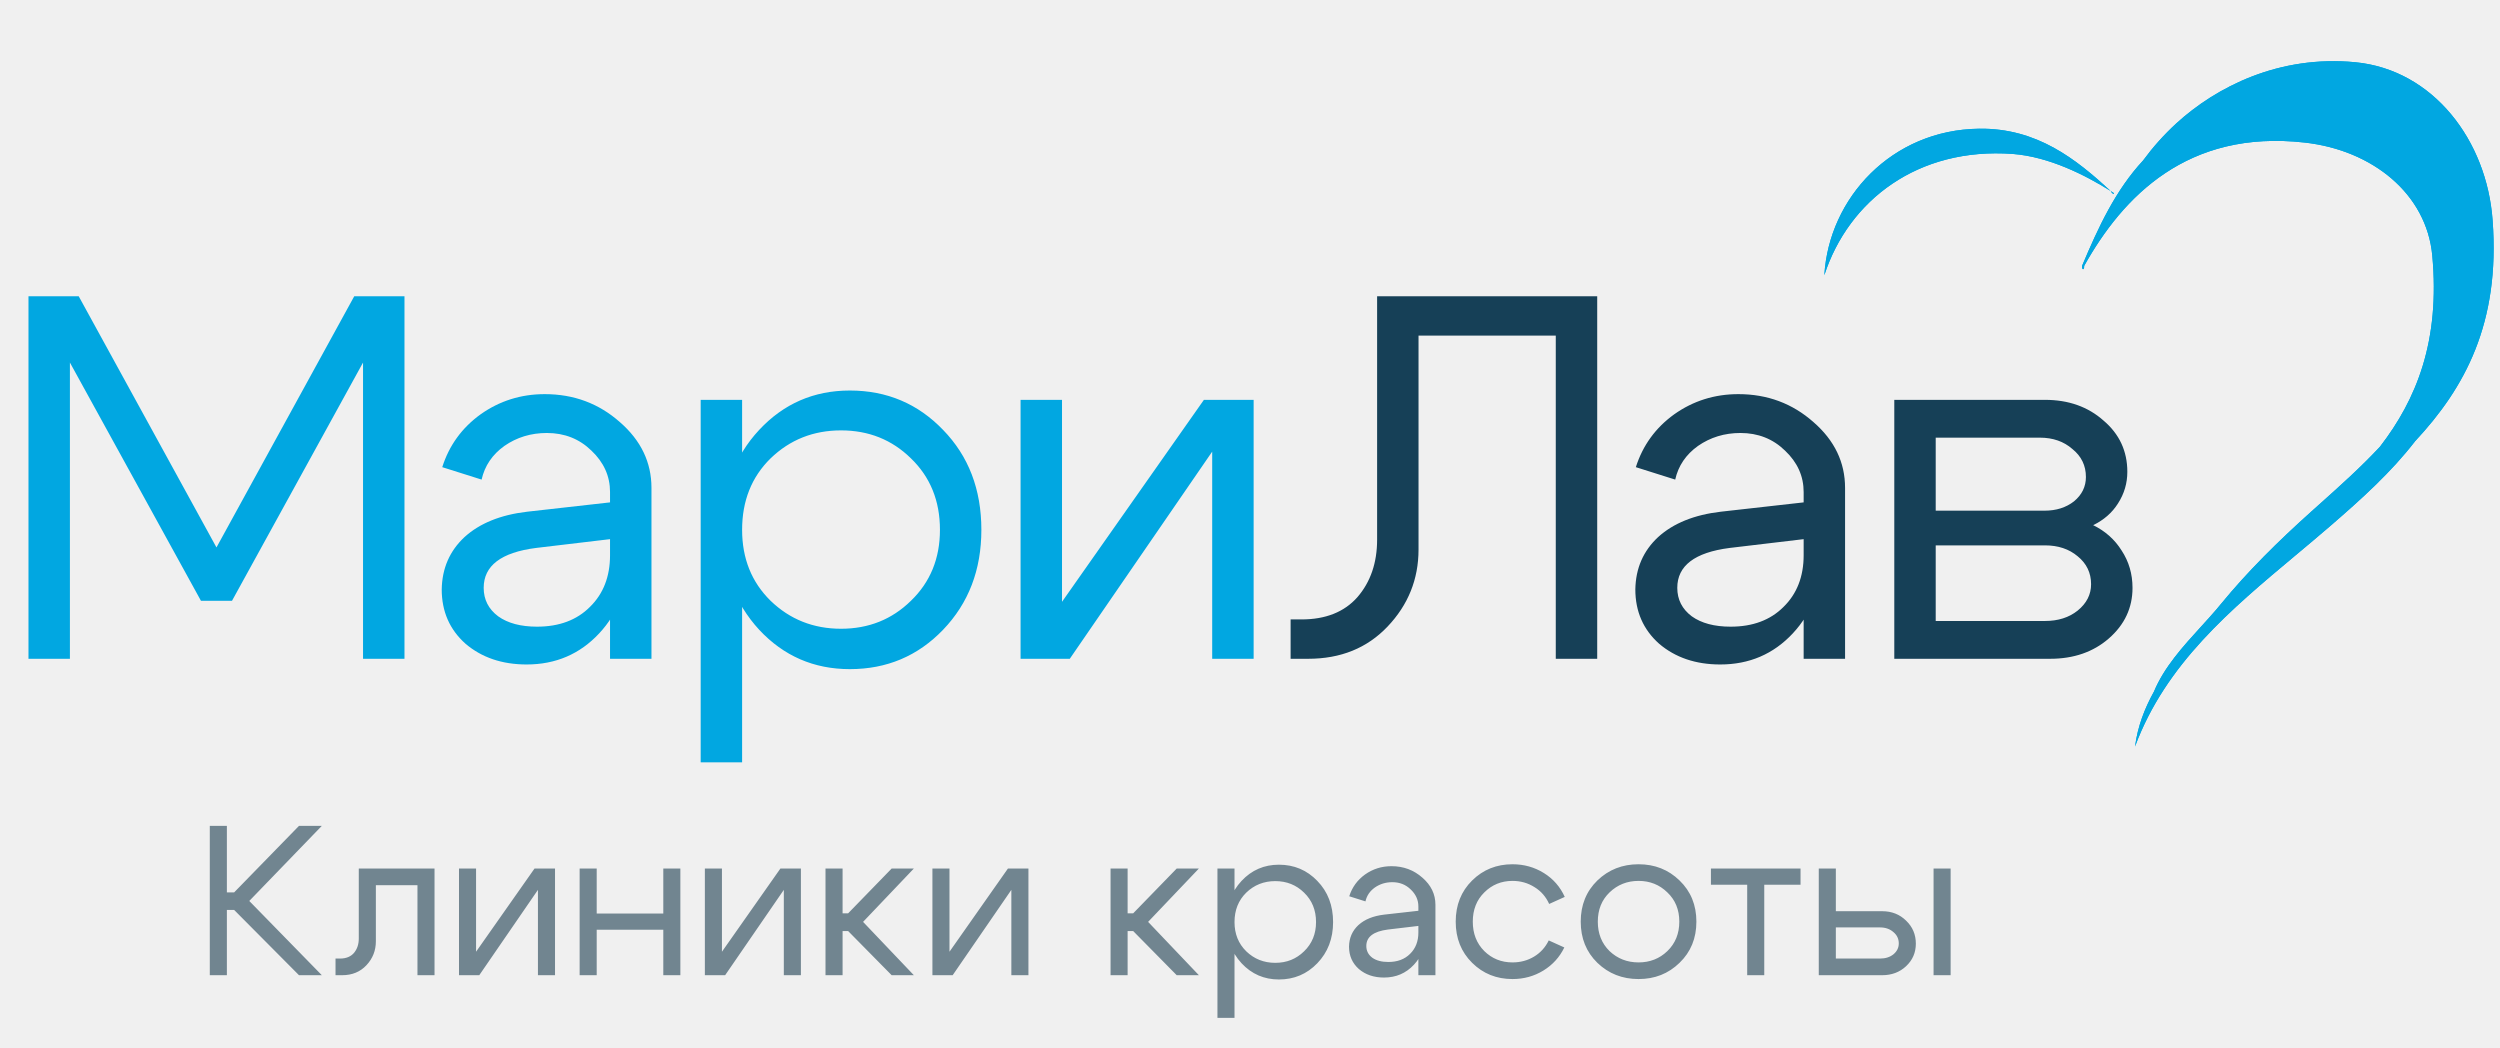
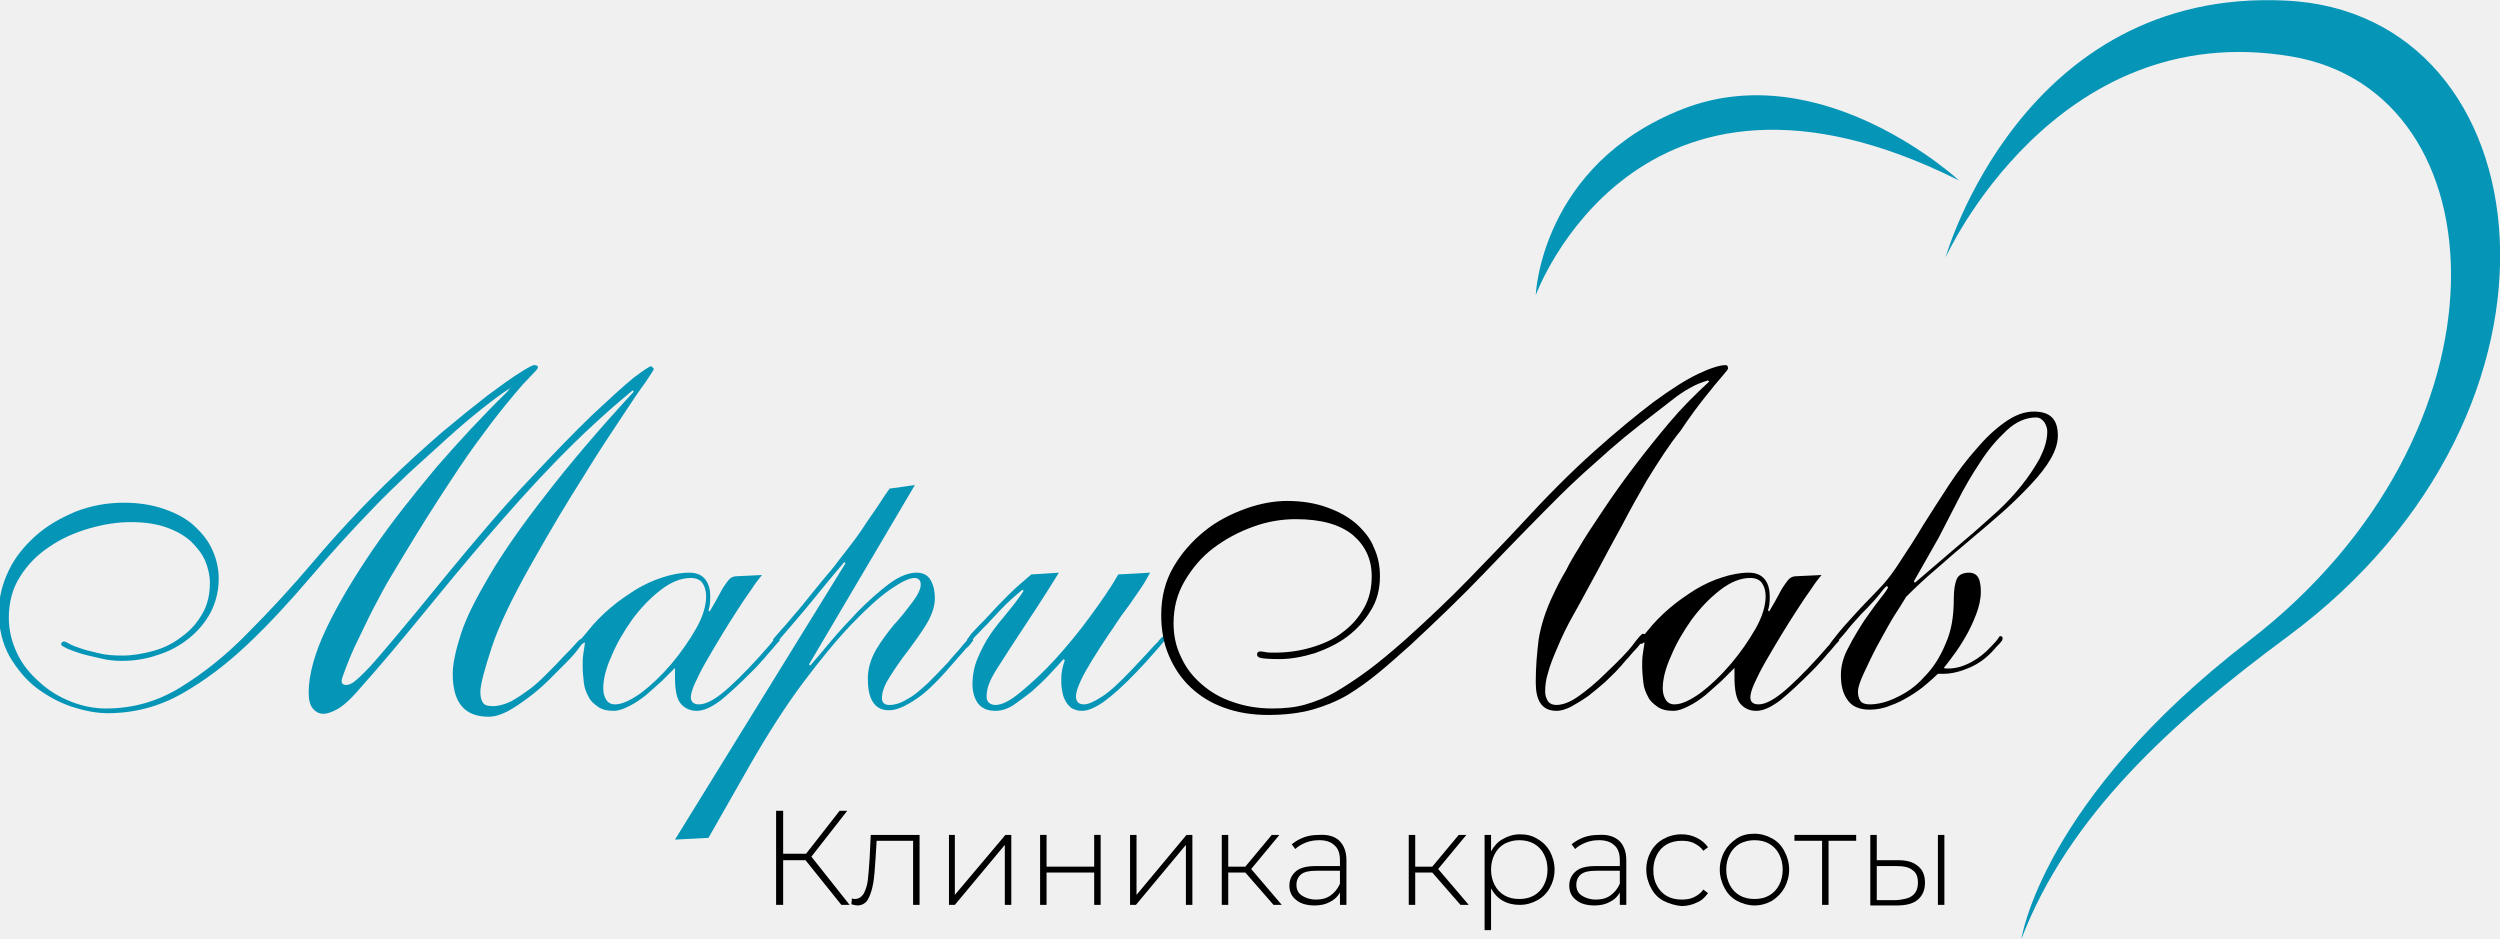
- <svg xmlns="http://www.w3.org/2000/svg" width="148" height="62" viewBox="0 0 148 62" fill="none">
-   <mask id="path-1-inside-1_217_516" fill="white">
-     <path fill-rule="evenodd" clip-rule="evenodd" d="M127.515 40.942C128.117 39.497 129.224 38.281 130.288 37.111L130.289 37.111C130.455 36.929 130.619 36.748 130.781 36.567C130.912 36.416 131.044 36.266 131.177 36.117C131.278 36 131.376 35.883 131.472 35.765C133.068 33.819 134.844 32.065 136.836 30.277C136.998 30.131 137.161 29.985 137.324 29.84C138.552 28.741 139.78 27.641 140.895 26.444C143.053 23.645 144.463 20.199 143.989 15.117C143.649 11.485 140.467 8.892 136.438 8.44C129.502 7.659 125.68 11.632 123.383 15.74C123.394 16.045 123.224 15.955 123.258 15.74C124.226 13.441 125.239 11.259 126.873 9.498C127.44 8.726 128.083 8 128.836 7.306C131.201 5.145 134.924 3.244 139.45 3.685C144.055 4.138 147.224 8.325 147.563 13.043C148.021 19.148 145.905 22.974 142.976 26.117C141.548 27.969 139.795 29.542 138.003 31.095C137.316 31.689 136.616 32.274 135.916 32.859C132.069 36.075 128.202 39.306 126.393 44.198C126.549 43.004 126.963 41.933 127.515 40.942ZM108 16.292C108.272 11.72 111.989 7.687 117.16 7.619C120.589 7.574 122.899 9.42 124.953 11.309C123.451 10.368 121.316 9.28 119.152 9.113C113.551 8.706 109.448 11.845 108 16.292ZM124.953 11.309L125.018 11.35C125.278 11.486 125.09 11.57 124.954 11.31L124.953 11.309Z" />
-   </mask>
-   <path fill-rule="evenodd" clip-rule="evenodd" d="M127.515 40.942C128.117 39.497 129.224 38.281 130.288 37.111L130.289 37.111C130.455 36.929 130.619 36.748 130.781 36.567C130.912 36.416 131.044 36.266 131.177 36.117C131.278 36 131.376 35.883 131.472 35.765C133.068 33.819 134.844 32.065 136.836 30.277C136.998 30.131 137.161 29.985 137.324 29.84C138.552 28.741 139.78 27.641 140.895 26.444C143.053 23.645 144.463 20.199 143.989 15.117C143.649 11.485 140.467 8.892 136.438 8.44C129.502 7.659 125.68 11.632 123.383 15.74C123.394 16.045 123.224 15.955 123.258 15.74C124.226 13.441 125.239 11.259 126.873 9.498C127.44 8.726 128.083 8 128.836 7.306C131.201 5.145 134.924 3.244 139.45 3.685C144.055 4.138 147.224 8.325 147.563 13.043C148.021 19.148 145.905 22.974 142.976 26.117C141.548 27.969 139.795 29.542 138.003 31.095C137.316 31.689 136.616 32.274 135.916 32.859C132.069 36.075 128.202 39.306 126.393 44.198C126.549 43.004 126.963 41.933 127.515 40.942ZM108 16.292C108.272 11.72 111.989 7.687 117.16 7.619C120.589 7.574 122.899 9.42 124.953 11.309C123.451 10.368 121.316 9.28 119.152 9.113C113.551 8.706 109.448 11.845 108 16.292ZM124.953 11.309L125.018 11.35C125.278 11.486 125.09 11.57 124.954 11.31L124.953 11.309Z" fill="#01A7E1" />
-   <path d="M130.288 37.111L126.84 33.662L126.758 33.743L126.681 33.828L130.288 37.111ZM127.515 40.942L131.777 43.314L131.911 43.074L132.017 42.819L127.515 40.942ZM130.289 37.111L133.737 40.56L133.819 40.479L133.896 40.394L130.289 37.111ZM130.781 36.567L134.416 39.819L134.443 39.789L134.469 39.759L130.781 36.567ZM131.177 36.117L134.816 39.365L134.846 39.331L134.875 39.297L131.177 36.117ZM131.472 35.765L127.7 32.673L127.697 32.676L131.472 35.765ZM136.836 30.277L140.094 33.907L140.095 33.906L136.836 30.277ZM137.324 29.84L134.07 26.206L134.07 26.206L137.324 29.84ZM140.895 26.444L144.464 29.768L144.619 29.602L144.757 29.422L140.895 26.444ZM143.989 15.117L148.845 14.664L148.845 14.663L143.989 15.117ZM136.438 8.44L135.893 13.287L135.894 13.287L136.438 8.44ZM123.383 15.74L119.126 13.359L118.458 14.553L118.509 15.92L123.383 15.74ZM123.258 15.74L118.763 13.847L118.533 14.393L118.441 14.979L123.258 15.74ZM126.873 9.498L130.449 12.815L130.639 12.61L130.805 12.384L126.873 9.498ZM128.836 7.306L125.545 3.706L125.538 3.712L125.531 3.719L128.836 7.306ZM139.45 3.685L139.927 -1.169L139.923 -1.169L139.45 3.685ZM147.563 13.043L142.698 13.393L142.699 13.401L142.699 13.408L147.563 13.043ZM142.976 26.117L139.408 22.792L139.253 22.958L139.114 23.138L142.976 26.117ZM138.003 31.095L141.195 34.783L141.196 34.782L138.003 31.095ZM135.916 32.859L139.044 36.602L139.044 36.602L135.916 32.859ZM126.393 44.198L121.556 43.567L130.968 45.89L126.393 44.198ZM117.16 7.619L117.224 12.496L117.225 12.496L117.16 7.619ZM108 16.292L103.131 16.003L112.638 17.802L108 16.292ZM119.152 9.113L119.528 4.25L119.517 4.249L119.506 4.248L119.152 9.113ZM125.018 11.35L122.421 15.478L122.587 15.583L122.762 15.674L125.018 11.35ZM124.954 11.31L129.278 9.054L128.884 8.298L128.257 7.721L124.954 11.31ZM126.681 33.828C125.735 34.868 123.998 36.702 123.013 39.065L132.017 42.819C132.236 42.292 132.714 41.693 133.896 40.394L126.681 33.828ZM126.84 33.662L126.84 33.662L133.737 40.56L133.737 40.56L126.84 33.662ZM127.147 33.314C127.001 33.477 126.849 33.643 126.681 33.828L133.896 40.394C134.06 40.214 134.238 40.018 134.416 39.819L127.147 33.314ZM134.469 39.759C134.583 39.627 134.699 39.496 134.816 39.365L127.538 32.869C127.389 33.036 127.241 33.204 127.093 33.374L134.469 39.759ZM127.697 32.676C127.63 32.758 127.558 32.845 127.478 32.937L134.875 39.297C134.997 39.155 135.122 39.007 135.247 38.854L127.697 32.676ZM133.578 26.647C131.483 28.527 129.51 30.465 127.7 32.673L135.244 38.857C136.625 37.173 138.205 35.602 140.094 33.907L133.578 26.647ZM134.07 26.206C133.908 26.351 133.743 26.499 133.577 26.648L140.095 33.906C140.254 33.763 140.414 33.62 140.577 33.474L134.07 26.206ZM137.325 23.12C136.387 24.128 135.327 25.081 134.07 26.206L140.577 33.474C141.776 32.4 143.173 31.155 144.464 29.768L137.325 23.12ZM144.757 29.422C147.608 25.726 149.442 21.07 148.845 14.664L139.132 15.57C139.483 19.328 138.497 21.565 137.032 23.465L144.757 29.422ZM148.845 14.663C148.23 8.078 142.588 4.223 136.983 3.593L135.894 13.287C137.045 13.416 137.894 13.833 138.409 14.277C138.892 14.695 139.091 15.128 139.132 15.571L148.845 14.663ZM136.984 3.593C132.4 3.077 128.553 4.136 125.462 6.201C122.479 8.193 120.486 10.927 119.126 13.359L127.64 18.12C128.577 16.445 129.643 15.139 130.88 14.313C132.008 13.559 133.54 13.022 135.893 13.287L136.984 3.593ZM118.509 15.92C118.5 15.693 118.48 14.88 118.904 13.922C119.122 13.431 119.615 12.548 120.643 11.866C121.825 11.082 123.328 10.836 124.747 11.273C127.058 11.984 127.765 13.935 127.907 14.374C128.165 15.173 128.169 15.913 128.076 16.5L118.441 14.979C118.331 15.674 118.344 16.505 118.624 17.372C118.787 17.879 119.529 19.874 121.878 20.597C123.315 21.039 124.836 20.791 126.036 19.995C127.082 19.301 127.591 18.397 127.823 17.875C128.275 16.855 128.271 15.939 128.257 15.559L118.509 15.92ZM127.754 17.632C128.719 15.341 129.456 13.885 130.449 12.815L123.298 6.18C121.022 8.633 119.734 11.541 118.763 13.847L127.754 17.632ZM125.531 3.719C124.543 4.629 123.691 5.59 122.942 6.611L130.805 12.384C131.189 11.861 131.623 11.37 132.141 10.893L125.531 3.719ZM139.923 -1.169C133.712 -1.775 128.676 0.845 125.545 3.706L132.126 10.907C133.725 9.445 136.135 8.263 138.976 8.54L139.923 -1.169ZM152.428 12.693C151.968 6.295 147.525 -0.422 139.927 -1.169L138.973 8.539C140.586 8.698 142.479 10.354 142.698 13.393L152.428 12.693ZM146.545 29.442C150.199 25.521 153.007 20.41 152.427 12.679L142.699 13.408C143.035 17.886 141.611 20.428 139.408 22.792L146.545 29.442ZM139.114 23.138C138.016 24.561 136.604 25.854 134.81 27.408L141.196 34.782C142.987 33.231 145.08 31.376 146.838 29.096L139.114 23.138ZM134.811 27.407C134.161 27.969 133.494 28.527 132.788 29.117L139.044 36.602C139.739 36.021 140.471 35.409 141.195 34.783L134.811 27.407ZM132.788 29.117C129.111 32.19 124.15 36.202 121.818 42.506L130.968 45.89C132.255 42.411 135.026 39.96 139.044 36.602L132.788 29.117ZM131.229 44.83C131.287 44.385 131.449 43.903 131.777 43.314L123.253 38.571C122.478 39.963 121.81 41.623 121.556 43.567L131.229 44.83ZM117.096 2.742C109.225 2.846 103.546 9.025 103.131 16.003L112.869 16.581C112.998 14.416 114.754 12.529 117.224 12.496L117.096 2.742ZM128.255 7.719C126.103 5.74 122.556 2.67 117.096 2.742L117.225 12.496C118.621 12.478 119.696 13.101 121.652 14.899L128.255 7.719ZM118.776 13.976C119.196 14.008 119.756 14.146 120.436 14.428C121.104 14.704 121.766 15.068 122.363 15.442L127.544 7.176C125.855 6.118 122.897 4.51 119.528 4.25L118.776 13.976ZM112.638 17.802C113.399 15.464 115.459 13.735 118.798 13.978L119.506 4.248C111.642 3.676 105.497 8.225 103.362 14.781L112.638 17.802ZM127.615 7.221L127.551 7.181L122.356 15.438L122.421 15.478L127.615 7.221ZM120.63 13.566C120.919 14.121 121.353 14.719 121.982 15.23C122.291 15.481 122.712 15.764 123.25 15.985C123.679 16.161 124.688 16.509 125.978 16.282C126.678 16.16 127.646 15.828 128.509 15.005C129.423 14.134 129.891 13.022 130 11.965C130.187 10.147 129.322 8.897 129.071 8.554C128.406 7.646 127.598 7.195 127.274 7.026L122.762 15.674C122.568 15.573 121.835 15.183 121.203 14.321C120.968 14.001 120.11 12.771 120.296 10.966C120.404 9.916 120.869 8.81 121.779 7.943C122.637 7.125 123.599 6.796 124.291 6.674C125.565 6.451 126.552 6.795 126.955 6.961C127.467 7.171 127.858 7.435 128.134 7.659C128.697 8.117 129.056 8.628 129.278 9.054L120.63 13.566ZM121.65 14.898L121.651 14.899L128.257 7.721L128.256 7.72L121.65 14.898Z" fill="#01A7E1" mask="url(#path-1-inside-1_217_516)" />
-   <path d="M1.686 39V17.539H4.66L12.815 32.408L20.971 17.539H23.945V39H21.492V21.463L13.735 35.566H11.896L4.139 21.463V39H1.686ZM36.114 31.918L31.73 32.439C29.666 32.705 28.634 33.492 28.634 34.8C28.634 35.495 28.92 36.057 29.492 36.486C30.064 36.895 30.831 37.099 31.791 37.099C33.099 37.099 34.142 36.711 34.919 35.934C35.716 35.157 36.114 34.136 36.114 32.868H37.187C37.187 34.728 36.615 36.271 35.47 37.498C34.326 38.724 32.895 39.337 31.178 39.337C29.727 39.337 28.521 38.928 27.56 38.111C26.62 37.273 26.15 36.2 26.15 34.892C26.171 33.645 26.62 32.613 27.499 31.795C28.398 30.978 29.635 30.477 31.209 30.293L36.114 29.741V29.128C36.114 28.188 35.746 27.37 35.011 26.675C34.295 25.98 33.416 25.633 32.374 25.633C31.434 25.633 30.596 25.888 29.86 26.399C29.145 26.91 28.695 27.575 28.511 28.392L26.181 27.656C26.59 26.369 27.346 25.326 28.45 24.529C29.574 23.732 30.841 23.333 32.251 23.333C33.968 23.333 35.45 23.885 36.697 24.989C37.944 26.072 38.567 27.37 38.567 28.883V39H36.114V31.918ZM41.48 23.671H43.933V45.132H41.48V23.671ZM45.619 27.135C44.495 28.239 43.933 29.649 43.933 31.366C43.933 33.062 44.495 34.462 45.619 35.566C46.764 36.67 48.154 37.222 49.789 37.222C51.424 37.222 52.804 36.67 53.928 35.566C55.072 34.462 55.645 33.062 55.645 31.366C55.645 29.649 55.072 28.239 53.928 27.135C52.804 26.031 51.424 25.479 49.789 25.479C48.154 25.479 46.764 26.031 45.619 27.135ZM44.945 37.283C43.493 35.709 42.768 33.737 42.768 31.366C42.768 28.974 43.493 27.002 44.945 25.449C46.396 23.895 48.184 23.119 50.31 23.119C52.497 23.119 54.337 23.895 55.829 25.449C57.341 27.002 58.097 28.974 58.097 31.366C58.097 33.737 57.341 35.709 55.829 37.283C54.337 38.837 52.497 39.613 50.31 39.613C48.184 39.613 46.396 38.837 44.945 37.283ZM74.215 39H71.762V26.736L63.331 39H60.418V23.671H62.871V35.627L71.271 23.671H74.215V39Z" fill="#01A7E1" />
-   <path d="M77.048 36.67C78.479 36.67 79.583 36.23 80.359 35.352C81.136 34.452 81.525 33.318 81.525 31.948V17.539H94.555V39H92.102V19.869H83.977V32.531C83.977 34.289 83.364 35.812 82.138 37.099C80.932 38.366 79.368 39 77.447 39H76.404V36.67H77.048ZM106.776 31.918L102.392 32.439C100.327 32.705 99.295 33.492 99.295 34.8C99.295 35.495 99.581 36.057 100.153 36.486C100.726 36.895 101.492 37.099 102.453 37.099C103.761 37.099 104.803 36.711 105.58 35.934C106.377 35.157 106.776 34.136 106.776 32.868H107.849C107.849 34.728 107.277 36.271 106.132 37.498C104.987 38.724 103.557 39.337 101.84 39.337C100.388 39.337 99.183 38.928 98.222 38.111C97.282 37.273 96.812 36.2 96.812 34.892C96.832 33.645 97.282 32.613 98.161 31.795C99.06 30.978 100.297 30.477 101.87 30.293L106.776 29.741V29.128C106.776 28.188 106.408 27.37 105.672 26.675C104.957 25.98 104.078 25.633 103.035 25.633C102.095 25.633 101.257 25.888 100.521 26.399C99.806 26.91 99.356 27.575 99.172 28.392L96.842 27.656C97.251 26.369 98.007 25.326 99.111 24.529C100.235 23.732 101.502 23.333 102.913 23.333C104.63 23.333 106.111 23.885 107.358 24.989C108.605 26.072 109.228 27.37 109.228 28.883V39H106.776V31.918ZM120.757 25.909H114.594V30.232H121.033C121.728 30.232 122.31 30.048 122.78 29.68C123.25 29.291 123.486 28.811 123.486 28.239C123.486 27.564 123.22 27.012 122.688 26.583C122.177 26.134 121.534 25.909 120.757 25.909ZM121.063 32.286H114.594V36.762H121.063C121.84 36.762 122.484 36.557 122.995 36.149C123.526 35.719 123.792 35.198 123.792 34.585C123.792 33.911 123.526 33.359 122.995 32.929C122.484 32.5 121.84 32.286 121.063 32.286ZM121.37 39H112.142V23.671H121.063C122.453 23.671 123.608 24.079 124.528 24.897C125.468 25.694 125.938 26.706 125.938 27.932C125.938 28.607 125.754 29.23 125.386 29.802C125.039 30.354 124.548 30.783 123.915 31.09C124.63 31.438 125.192 31.938 125.601 32.592C126.03 33.246 126.245 33.982 126.245 34.8C126.245 35.985 125.775 36.987 124.835 37.804C123.915 38.601 122.76 39 121.37 39Z" fill="#164057" />
-   <path d="M12.42 57.732V48.891H13.431V52.831H13.86L17.7 48.891H19.052L14.757 53.337L19.052 57.732H17.7L13.86 53.867H13.431V57.732H12.42ZM20.129 56.747C20.482 56.747 20.756 56.638 20.95 56.419C21.143 56.191 21.24 55.905 21.24 55.56V51.417H25.724V57.732H24.714V52.402H22.251V55.724C22.251 56.271 22.066 56.743 21.695 57.139C21.325 57.535 20.845 57.732 20.255 57.732H19.863V56.747H20.129ZM32.857 57.732H31.846V52.68L28.373 57.732H27.173V51.417H28.183V56.343L31.644 51.417H32.857V57.732ZM34.315 57.732V51.417H35.325V54.082H39.267V51.417H40.277V57.732H39.267V55.042H35.325V57.732H34.315ZM47.413 57.732H46.402V52.68L42.928 57.732H41.728V51.417H42.739V56.343L46.2 51.417H47.413V57.732ZM48.87 57.732V51.417H49.881V54.069H50.209L52.786 51.417H54.1L51.094 54.575L54.1 57.732H52.786L50.209 55.118H49.881V57.732H48.87ZM60.883 57.732H59.872V52.68L56.398 57.732H55.199V51.417H56.209V56.343L59.67 51.417H60.883V57.732ZM65.745 57.732V51.417H66.755V54.069H67.084L69.661 51.417H70.974L67.968 54.575L70.974 57.732H69.661L67.084 55.118H66.755V57.732H65.745ZM72.073 51.417H73.083V60.259H72.073V51.417ZM73.778 52.844C73.315 53.299 73.083 53.88 73.083 54.587C73.083 55.286 73.315 55.863 73.778 56.318C74.25 56.773 74.822 57 75.496 57C76.17 57 76.738 56.773 77.201 56.318C77.673 55.863 77.909 55.286 77.909 54.587C77.909 53.88 77.673 53.299 77.201 52.844C76.738 52.389 76.17 52.162 75.496 52.162C74.822 52.162 74.25 52.389 73.778 52.844ZM73.5 57.025C72.902 56.377 72.603 55.564 72.603 54.587C72.603 53.602 72.902 52.789 73.5 52.149C74.098 51.51 74.835 51.19 75.711 51.19C76.612 51.19 77.37 51.51 77.984 52.149C78.608 52.789 78.919 53.602 78.919 54.587C78.919 55.564 78.608 56.377 77.984 57.025C77.37 57.665 76.612 57.985 75.711 57.985C74.835 57.985 74.098 57.665 73.5 57.025ZM83.968 54.815L82.161 55.029C81.311 55.139 80.886 55.463 80.886 56.002C80.886 56.288 81.004 56.52 81.239 56.697C81.475 56.865 81.791 56.949 82.187 56.949C82.726 56.949 83.155 56.789 83.475 56.469C83.803 56.149 83.968 55.728 83.968 55.206H84.41C84.41 55.972 84.174 56.608 83.702 57.114C83.231 57.619 82.641 57.871 81.934 57.871C81.336 57.871 80.839 57.703 80.444 57.366C80.056 57.021 79.862 56.579 79.862 56.04C79.871 55.526 80.056 55.101 80.418 54.764C80.789 54.427 81.298 54.221 81.947 54.145L83.968 53.918V53.665C83.968 53.278 83.816 52.941 83.513 52.655C83.218 52.368 82.856 52.225 82.427 52.225C82.039 52.225 81.694 52.331 81.391 52.541C81.096 52.752 80.911 53.025 80.835 53.362L79.875 53.059C80.044 52.528 80.355 52.099 80.81 51.77C81.273 51.442 81.795 51.278 82.376 51.278C83.084 51.278 83.694 51.505 84.208 51.96C84.721 52.406 84.978 52.941 84.978 53.564V57.732H83.968V54.815ZM87.871 52.831C87.416 53.278 87.189 53.855 87.189 54.562C87.189 55.269 87.416 55.85 87.871 56.305C88.326 56.751 88.882 56.975 89.538 56.975C90.01 56.975 90.435 56.861 90.814 56.633C91.193 56.406 91.484 56.086 91.686 55.673L92.608 56.09C92.33 56.663 91.917 57.118 91.37 57.455C90.823 57.791 90.212 57.96 89.538 57.96C88.595 57.96 87.799 57.64 87.151 57C86.503 56.36 86.178 55.547 86.178 54.562C86.178 53.577 86.503 52.764 87.151 52.124C87.799 51.484 88.595 51.164 89.538 51.164C90.22 51.164 90.839 51.337 91.395 51.682C91.951 52.027 92.364 52.499 92.633 53.097L91.711 53.514C91.517 53.084 91.227 52.752 90.839 52.516C90.452 52.272 90.018 52.149 89.538 52.149C88.882 52.149 88.326 52.377 87.871 52.831ZM95.285 52.831C94.822 53.278 94.59 53.855 94.59 54.562C94.59 55.269 94.822 55.85 95.285 56.305C95.756 56.751 96.329 56.975 97.003 56.975C97.676 56.975 98.245 56.751 98.708 56.305C99.179 55.85 99.415 55.269 99.415 54.562C99.415 53.855 99.179 53.278 98.708 52.831C98.245 52.377 97.676 52.149 97.003 52.149C96.329 52.149 95.756 52.377 95.285 52.831ZM94.565 57C93.908 56.36 93.579 55.547 93.579 54.562C93.579 53.577 93.908 52.764 94.565 52.124C95.23 51.484 96.043 51.164 97.003 51.164C97.963 51.164 98.771 51.484 99.428 52.124C100.093 52.764 100.426 53.577 100.426 54.562C100.426 55.547 100.093 56.36 99.428 57C98.771 57.64 97.963 57.96 97.003 57.96C96.043 57.96 95.23 57.64 94.565 57ZM106.592 51.417V52.377H104.444V57.732H103.434V52.377H101.287V51.417H106.592ZM114.467 57.732V51.417H115.477V57.732H114.467ZM111.296 54.903H108.682V56.747H111.296C111.616 56.747 111.882 56.663 112.092 56.495C112.303 56.318 112.408 56.103 112.408 55.85C112.408 55.581 112.303 55.358 112.092 55.181C111.882 54.996 111.616 54.903 111.296 54.903ZM111.423 53.943C111.987 53.943 112.459 54.128 112.837 54.499C113.225 54.869 113.418 55.324 113.418 55.863C113.418 56.394 113.225 56.84 112.837 57.202C112.459 57.556 111.987 57.732 111.423 57.732H107.671V51.417H108.682V53.943H111.423Z" fill="#718590" />
+ <svg xmlns="http://www.w3.org/2000/svg" version="1.1" id="Слой_2" x="0px" y="0px" viewBox="0 0 425.2 159.7" style="enable-background:new 0 0 425.2 159.7;" xml:space="preserve">
+   <style type="text/css">
+ 	.st0{fill:#0595B7;}
+ </style>
+   <g>
+     <g>
+       <path class="st0" d="M86.8,66c-1.3,0.8-2.9,2-4.8,3.5c-1.9,1.5-3.9,3.2-6,5.1c-2.1,1.9-4.3,3.9-6.5,5.9c-2.2,2.1-4.2,4-6,5.9    c-3.7,3.8-7.3,7.8-10.8,11.9c-3.5,4.1-7,7.9-10.6,11.3c-3.6,3.4-7.3,6.2-11.2,8.4c-3.9,2.2-8.1,3.3-12.6,3.3    c-1.9,0-3.9-0.4-6.1-1.1c-2.1-0.7-4.1-1.8-6-3.2c-1.8-1.4-3.3-3.2-4.6-5.4c-1.2-2.2-1.8-4.7-1.8-7.5c0-2.5,0.6-4.8,1.7-7.1    c1.1-2.3,2.7-4.2,4.6-5.9s4.2-3,6.8-4.1c2.6-1,5.3-1.5,8.2-1.5c2.6,0,4.9,0.4,6.9,1.1c2,0.7,3.7,1.6,5,2.8    c1.3,1.2,2.4,2.5,3.1,4.1c0.7,1.5,1.1,3.2,1.1,4.9c0,2.1-0.5,4.1-1.4,5.8c-0.9,1.7-2.2,3.2-3.7,4.4c-1.5,1.2-3.3,2.2-5.3,2.8    c-2,0.7-4,1-6.1,1c-1.1,0-2.3-0.1-3.5-0.4s-2.3-0.5-3.3-0.8c-1-0.3-1.8-0.6-2.5-0.9c-0.6-0.3-1-0.5-1-0.7c0-0.3,0.2-0.5,0.5-0.5    c0.1,0,0.4,0.1,0.9,0.4c0.5,0.3,1.1,0.5,2,0.8c0.8,0.3,1.8,0.5,3,0.8s2.5,0.4,4,0.4c1.7,0,3.5-0.3,5.3-0.8    c1.8-0.5,3.4-1.3,4.8-2.4c1.4-1,2.6-2.3,3.5-3.9c0.9-1.5,1.3-3.3,1.3-5.3c0-1.2-0.3-2.5-0.8-3.7c-0.5-1.2-1.4-2.3-2.4-3.3    c-1.1-1-2.5-1.8-4.2-2.4c-1.7-0.6-3.7-0.9-6.1-0.9c-2.3,0-4.7,0.4-7.1,1.1c-2.4,0.7-4.7,1.7-6.7,3.1c-2,1.3-3.7,3-5,5.1    c-1.3,2-1.9,4.4-1.9,7c0,2.1,0.5,4.1,1.4,6s2.2,3.5,3.8,4.9c1.5,1.4,3.3,2.5,5.3,3.3c2,0.8,4,1.2,6,1.2c4.6,0,8.8-1.2,12.7-3.6    c3.9-2.4,7.7-5.4,11.4-9.2c3.7-3.7,7.5-7.8,11.3-12.3c3.8-4.5,7.9-8.9,12.2-13.1c3.4-3.3,6.6-6.2,9.6-8.8c3-2.5,5.6-4.6,7.8-6.3    c2.3-1.7,4.1-3,5.4-3.8c1.4-0.9,2.2-1.3,2.4-1.3c0.4,0,0.7,0.1,0.7,0.4c0,0.1-0.2,0.4-0.6,0.8c-0.4,0.4-1,1.1-1.9,2    c-0.8,0.9-1.9,2.2-3.2,3.8c-1.3,1.6-2.9,3.7-4.8,6.3c-1.9,2.6-4,5.8-6.4,9.5s-5.1,8.1-8.2,13.3c-0.9,1.5-1.8,3.2-2.8,5.1    c-1,1.9-1.8,3.7-2.7,5.5s-1.5,3.3-2,4.6c-0.5,1.3-0.8,2.1-0.8,2.4c0,0.5,0.3,0.7,0.8,0.7c0.4,0,0.9-0.2,1.4-0.6    c0.5-0.4,1.4-1.2,2.6-2.5c1.2-1.3,2.8-3.2,4.9-5.7c2.1-2.5,4.9-5.9,8.4-10.2c5.1-6.2,9.7-11.6,13.9-16c4.1-4.4,7.7-8.1,10.6-10.9    c3-2.8,5.3-4.9,7-6.3c1.7-1.3,2.8-2,3-2c0.1,0,0.2,0.1,0.3,0.2c0.1,0.1,0.2,0.2,0.2,0.3c0,0.1-0.5,0.8-1.4,2.2    c-1,1.3-2.3,3.3-4.1,6c-1.8,2.7-4,6-6.5,10.1c-2.6,4.1-5.5,8.9-8.7,14.6c-3.4,6-5.7,10.8-6.9,14.5c-1.2,3.7-1.9,6.2-1.9,7.5    c0,0.9,0.2,1.5,0.5,1.9c0.3,0.4,0.9,0.5,1.7,0.5c0.9,0,1.9-0.3,3-0.8c1.1-0.6,2.1-1.3,3.2-2.1c1.1-0.8,2.1-1.8,3.1-2.8    s1.9-1.9,2.7-2.8c0.8-0.8,1.5-1.5,2-2.1c0.5-0.6,0.8-0.8,0.9-0.8c0.3,0,0.4,0.2,0.4,0.5c0,0.1-0.3,0.4-0.8,1.1    c-0.5,0.7-1.2,1.5-2.1,2.4c-0.9,0.9-1.9,1.9-3,3c-1.1,1.1-2.3,2.1-3.5,3c-1.2,0.9-2.4,1.7-3.5,2.3c-1.2,0.6-2.2,0.9-3.2,0.9    c-4.1,0-6.1-2.4-6.1-7.3c0-1.7,0.5-4,1.4-6.8c0.9-2.8,2.6-6.1,4.9-10c2.3-3.9,5.5-8.5,9.5-13.6c4-5.2,9-11.1,15-17.6l-0.2-0.2    c-4.5,3.7-8.8,7.7-12.9,11.9c-4.1,4.2-8,8.6-11.8,13c-3.8,4.4-7.5,8.9-11.1,13.3s-7.1,8.6-10.6,12.5c-1.6,1.9-2.9,3-3.8,3.5    c-0.9,0.5-1.7,0.8-2.4,0.8c-0.7,0-1.3-0.3-1.8-0.9c-0.5-0.6-0.7-1.5-0.7-2.7c0-3,1-6.7,3-10.9c2-4.2,4.7-8.7,7.9-13.4    c3.2-4.7,6.9-9.3,10.8-14c4-4.6,8-8.9,12-12.8L86.8,66z" />
+       <path class="st0" d="M129.6,97.8c-0.4,0.5-1,1.2-1.7,2.3c-0.8,1.1-1.6,2.3-2.5,3.7c-0.9,1.4-1.8,2.8-2.7,4.3    c-0.9,1.5-1.8,3-2.6,4.4c-0.8,1.4-1.4,2.6-1.9,3.7c-0.5,1.1-0.7,1.9-0.7,2.4c0,0.8,0.5,1.2,1.4,1.2c1.3,0,3-1,5.1-2.9    c2.1-1.9,4.4-4.3,6.9-7.2c0.5-0.6,0.8-1,0.9-1.1c0.1-0.1,0.2-0.2,0.3-0.2c0.2,0,0.3,0.1,0.4,0.2c0.1,0.1,0.1,0.2,0.1,0.3    c0,0.1-0.2,0.3-0.5,0.6c-0.3,0.4-0.7,0.8-1.1,1.3c-0.5,0.5-0.9,1.1-1.5,1.7c-0.5,0.6-1.1,1.2-1.6,1.7c-2,2-3.7,3.6-5.3,4.9    c-1.6,1.2-2.9,1.8-4.1,1.8c-1.1,0-2-0.4-2.7-1.2c-0.7-0.8-1-2.3-1-4.6c0-0.3,0-0.5,0-0.8c0-0.3,0-0.5,0-0.7    c-0.6,0.6-1.4,1.4-2.2,2.2c-0.9,0.8-1.8,1.6-2.7,2.4c-1,0.8-1.9,1.4-2.9,1.9c-1,0.5-1.8,0.8-2.6,0.8c-1.1,0-2-0.2-2.7-0.7    c-0.7-0.5-1.3-1-1.6-1.7c-0.4-0.7-0.7-1.5-0.8-2.4c-0.1-0.9-0.2-1.9-0.2-2.8c0-0.7,0-1.3,0.1-2c0.1-0.6,0.2-1.3,0.3-2    c-0.1,0-0.2,0-0.3,0.1c-0.1,0.1-0.1,0.1-0.3,0.1c-0.2,0-0.3-0.1-0.3-0.4c0-0.2,0.1-0.3,0.3-0.5c0.2-0.2,0.5-0.6,1.1-1.3    c1.1-1.4,2.4-2.7,3.8-3.9s2.9-2.2,4.3-3.1c1.5-0.9,3-1.6,4.6-2.1c1.5-0.5,3.1-0.8,4.5-0.8c1.3,0,2.2,0.4,2.8,1.2    c0.6,0.8,0.8,1.8,0.8,2.9c0,1-0.1,1.8-0.3,2.3l0.2,0.2c0.7-1.2,1.3-2.2,1.7-3c0.4-0.8,0.8-1.4,1.1-1.8c0.3-0.4,0.5-0.7,0.8-0.9    c0.3-0.2,0.6-0.3,1.1-0.3L129.6,97.8z M102.6,117.1c0,0.8,0.2,1.4,0.5,1.9c0.3,0.5,0.8,0.8,1.5,0.8c1.2,0,2.7-0.7,4.5-2    c1.7-1.3,3.4-2.9,5.1-4.9c1.6-1.9,3-3.9,4.2-6c1.2-2.1,1.7-4,1.7-5.5c0-0.8-0.2-1.6-0.6-2.2c-0.4-0.6-1.1-0.9-2-0.9    c-1.7,0-3.4,0.7-5.2,2.1c-1.8,1.4-3.4,3.1-4.8,5c-1.4,2-2.6,4-3.5,6.2C103,113.8,102.6,115.6,102.6,117.1z" />
+       <path class="st0" d="M155.6,82.5l-18,30.5l0.2,0.2c0.8-0.9,1.9-2.2,3.4-4c1.5-1.8,3.1-3.5,4.8-5.3c1.7-1.7,3.5-3.3,5.2-4.6    c1.8-1.3,3.3-1.9,4.7-1.9c1.1,0,1.9,0.4,2.4,1.3c0.5,0.9,0.7,1.9,0.7,3.1c0,1.3-0.5,2.8-1.4,4.3c-0.9,1.5-2,3-3.1,4.5    c-1.2,1.5-2.2,3-3.1,4.4c-0.9,1.4-1.4,2.6-1.4,3.7c0,0.8,0.4,1.2,1.3,1.2c0.5,0,1-0.1,1.6-0.3c0.6-0.2,1.3-0.6,2.1-1.1    c0.8-0.5,1.7-1.3,2.7-2.2c1-1,2.2-2.2,3.5-3.6c0.8-1,1.5-1.7,2-2.3c0.5-0.6,0.8-1,1.1-1.3c0.3-0.3,0.4-0.5,0.5-0.6    c0.1-0.1,0.2-0.1,0.3-0.1c0.3,0,0.4,0.1,0.4,0.4c0,0.1,0,0.2-0.1,0.3c-0.1,0.1-0.2,0.2-0.3,0.4c-0.2,0.2-0.4,0.5-0.8,0.8    c-0.3,0.4-0.8,0.9-1.4,1.6c-2.9,3.4-5.2,5.8-7.1,7c-1.9,1.3-3.4,1.9-4.6,1.9c-1.3,0-2.2-0.5-2.8-1.5c-0.6-1-0.8-2.3-0.8-3.9    c0-1.7,0.5-3.3,1.4-4.9c0.9-1.5,2-3,3.1-4.3c1.2-1.3,2.2-2.6,3.1-3.8c0.9-1.2,1.4-2.2,1.4-3c0-0.7-0.4-1.1-1.1-1.1    c-0.8,0-2.1,0.6-4,1.9c-1.9,1.3-4.1,3.3-6.6,5.9c-2.5,2.6-5.3,6-8.3,10c-3,4-6,8.7-9.1,14.1l-7,12.3l-5.7,0.3l29-47l-0.2-0.2    c-1.1,1.3-2.3,2.7-3.6,4.3c-1.3,1.6-2.5,3.1-3.7,4.5c-1.2,1.4-2.2,2.6-3,3.5c-0.8,1-1.3,1.4-1.3,1.4c-0.3,0-0.5-0.1-0.5-0.4    c0-0.1,0-0.2,0.1-0.3c0.1-0.1,0.3-0.4,0.6-0.7c0.3-0.4,0.8-0.9,1.5-1.7c0.7-0.8,1.6-1.9,2.8-3.3c1.3-1.6,2.4-3,3.4-4.2    c1-1.2,1.9-2.2,2.6-3.2c0.8-1,1.4-1.8,2.1-2.7c0.6-0.8,1.3-1.7,1.9-2.6c0.6-0.9,1.3-2,2.1-3.1c0.8-1.1,1.6-2.5,2.7-4L155.6,82.5z" />
+       <path class="st0" d="M194,100.1c-0.8,1.1-1.6,2.4-2.6,3.7c-1,1.3-1.9,2.8-2.9,4.2c-1,1.5-1.9,2.9-2.7,4.2c-0.8,1.3-1.5,2.5-2,3.6    c-0.5,1.1-0.8,2-0.8,2.6c0,1,0.5,1.4,1.4,1.4c0.6,0,1.6-0.4,3-1.3c1.4-0.9,3-2.4,5-4.5c1.2-1.3,2.2-2.3,2.9-3.1    c0.7-0.8,1.2-1.3,1.6-1.7c0.3-0.4,0.5-0.6,0.6-0.7c0.1-0.1,0.2-0.2,0.3-0.2c0.3,0,0.4,0.1,0.4,0.4c0,0.1-0.2,0.3-0.5,0.7    c-0.3,0.4-0.8,0.9-1.3,1.5c-0.5,0.6-1.1,1.2-1.6,1.8c-0.6,0.6-1.1,1.2-1.6,1.7c-2.1,2.2-3.9,3.8-5.4,4.9c-1.4,1-2.7,1.6-3.8,1.6    c-0.7,0-1.3-0.2-1.8-0.5c-0.5-0.4-0.8-0.8-1.1-1.4c-0.3-0.6-0.4-1.2-0.5-1.8s-0.1-1.2-0.1-1.7c0-1.1,0.2-2.1,0.6-3.2l-0.2-0.2    c-0.6,0.7-1.4,1.5-2.3,2.5c-0.9,1-1.9,1.9-3,2.9c-1.1,0.9-2.2,1.7-3.2,2.4c-1.1,0.7-2.1,1-3.1,1c-1.3,0-2.3-0.4-3-1.3    c-0.6-0.9-0.9-2-0.9-3.2c0-1.6,0.3-3.1,0.9-4.5c0.6-1.4,1.3-2.8,2.2-4.1c0.9-1.3,1.9-2.5,2.9-3.7c1-1.2,1.9-2.4,2.7-3.6l-0.2-0.2    c-1.2,1-2.5,2.1-3.8,3.5c-1.3,1.4-2.6,2.8-3.9,4.1c-0.6,0.6-0.9,1-1,1.2c-0.1,0.2-0.3,0.3-0.4,0.3c-0.2,0-0.3-0.2-0.3-0.5    c0-0.1,0-0.2,0.1-0.3s0.3-0.4,0.5-0.7c0.3-0.3,0.7-0.8,1.3-1.4c0.6-0.6,1.4-1.4,2.3-2.4c0.8-0.9,1.8-1.9,2.9-3    c1.1-1.1,2.4-2.2,3.8-3.4l4.7-0.3c-2.6,4.2-4.7,7.4-6.3,9.8c-1.6,2.4-2.8,4.3-3.7,5.7c-0.9,1.4-1.5,2.4-1.8,3.2    c-0.3,0.7-0.5,1.5-0.5,2.4c0,0.5,0.2,0.9,0.5,1.1c0.3,0.2,0.6,0.3,1,0.3c1.1,0,2.5-0.7,4.3-2.2c1.8-1.5,3.8-3.3,5.8-5.5    c2-2.2,4-4.6,5.9-7.2c1.9-2.6,3.6-5,4.9-7.3l5.4-0.3C195.3,98,194.8,98.9,194,100.1z" />
+       <path d="M280.1,81.7c-1.5,2.6-2.9,5.1-4.2,7.6c-1.4,2.5-2.7,5-4.1,7.6c-1.6,2.9-2.9,5.4-4.1,7.5c-1.2,2.1-2.1,4-2.8,5.7    c-0.7,1.6-1.3,3.1-1.6,4.3c-0.4,1.2-0.5,2.3-0.5,3.3c0,0.6,0.2,1.1,0.5,1.6c0.3,0.4,0.8,0.6,1.4,0.6c1.1,0,2.4-0.5,3.8-1.5    c1.4-1,3-2.3,4.6-3.9c2.1-2,3.7-3.6,4.6-4.8s1.5-1.9,1.7-1.9c0.4,0,0.6,0.1,0.6,0.4c0,0.1-0.1,0.3-0.4,0.6    c-0.3,0.3-0.7,0.8-1.1,1.3c-0.5,0.5-1,1.1-1.6,1.8c-0.6,0.6-1.1,1.3-1.6,1.8c-0.6,0.7-1.4,1.4-2.3,2.3c-0.9,0.8-1.9,1.6-2.9,2.4    c-1,0.7-2,1.3-2.9,1.8c-1,0.5-1.8,0.7-2.4,0.7c-1.3,0-2.2-0.4-2.8-1.3c-0.6-0.9-0.8-2.1-0.8-3.6c0-2.5,0.2-4.9,0.5-7.3    c0.4-2.4,1.2-4.9,2.4-7.4c0.7-1.5,1.4-2.9,2.2-4.2c0.7-1.4,1.4-2.6,2.1-3.7c1.2-2.1,2.7-4.3,4.3-6.7c1.6-2.4,3.3-4.8,5.2-7.3    c1.9-2.5,3.9-5,6-7.5c2.1-2.5,4.4-4.8,6.8-7l-0.2-0.2c-1,0.3-2.1,0.7-3.1,1.3c-1.1,0.6-2.1,1.3-3.1,2.1c-1.7,1.3-3.5,2.7-5.3,4.1    c-1.8,1.4-3.5,2.8-5.1,4.2c-1.6,1.4-3.1,2.8-4.6,4.1c-1.4,1.3-2.7,2.5-3.8,3.6c-4.4,4.4-8.7,8.8-12.8,13.1    c-4.1,4.3-8.4,8.4-12.8,12.5c-1.9,1.7-3.7,3.3-5.4,4.7c-1.7,1.4-3.5,2.7-5.3,3.8c-1.9,1.1-3.9,1.9-6,2.5c-2.2,0.6-4.7,0.9-7.5,0.9    c-2.7,0-5.2-0.4-7.4-1.2c-2.3-0.8-4.2-2-5.8-3.5c-1.6-1.5-2.8-3.3-3.7-5.4c-0.9-2.1-1.3-4.4-1.3-6.9c0-3.1,0.7-5.8,2.1-8.2    s3.2-4.4,5.3-6.1c2.1-1.7,4.5-2.9,7-3.8c2.5-0.9,4.9-1.3,7-1.3c2.6,0,4.9,0.4,6.8,1.1c2,0.7,3.6,1.6,5,2.8c1.3,1.2,2.4,2.5,3,4.1    c0.7,1.5,1,3.1,1,4.8c0,2.2-0.5,4.2-1.6,5.9c-1,1.7-2.4,3.2-4,4.4c-1.6,1.2-3.5,2.1-5.5,2.8c-2,0.6-4,1-6,1    c-1.7,0-2.8-0.1-3.2-0.2c-0.4-0.1-0.6-0.3-0.6-0.6c0-0.3,0.2-0.5,0.5-0.5c0.2,0,0.5,0,0.9,0.1c0.4,0.1,0.9,0.1,1.6,0.1    c2.2,0,4.3-0.3,6.3-0.9c2-0.6,3.8-1.4,5.3-2.6c1.5-1.1,2.7-2.5,3.6-4.1c0.9-1.6,1.3-3.4,1.3-5.4c0-2.9-1.1-5.2-3.2-7    c-2.2-1.8-5.4-2.7-9.7-2.7c-2.4,0-4.9,0.4-7.3,1.3c-2.5,0.9-4.7,2.1-6.7,3.6c-2,1.5-3.6,3.4-4.9,5.6c-1.3,2.2-1.9,4.6-1.9,7.2    c0,2.1,0.4,4,1.3,5.8c0.8,1.8,2,3.3,3.5,4.6c1.5,1.3,3.2,2.3,5.3,3c2,0.7,4.2,1.1,6.7,1.1c2.1,0,4-0.2,5.7-0.7    c1.7-0.5,3.5-1.2,5.2-2.2c1.7-1,3.5-2.2,5.4-3.6c1.9-1.4,3.9-3.1,6.2-5.1c4-3.6,7.7-7.1,11-10.5c3.3-3.4,6.2-6.4,8.8-9.2    c4.4-4.8,8.6-9,12.4-12.4c3.8-3.4,7.2-6.2,10.1-8.4c3-2.2,5.5-3.8,7.6-4.8c2.1-1,3.7-1.5,4.7-1.5c0.3,0,0.4,0.2,0.4,0.6    c0,0.1-0.3,0.5-1,1.3c-0.7,0.8-1.6,1.9-2.8,3.4c-1.2,1.5-2.7,3.5-4.3,5.9C284,75.5,282.2,78.3,280.1,81.7z" />
+       <path d="M309.8,97.8c-0.4,0.5-1,1.2-1.7,2.3c-0.8,1.1-1.6,2.3-2.5,3.7c-0.9,1.4-1.8,2.8-2.7,4.3c-0.9,1.5-1.8,3-2.6,4.4    c-0.8,1.4-1.4,2.6-1.9,3.7c-0.5,1.1-0.7,1.9-0.7,2.4c0,0.8,0.5,1.2,1.4,1.2c1.3,0,3-1,5.1-2.9c2.1-1.9,4.4-4.3,6.9-7.2    c0.5-0.6,0.8-1,0.9-1.1c0.1-0.1,0.2-0.2,0.3-0.2c0.2,0,0.3,0.1,0.4,0.2c0.1,0.1,0.1,0.2,0.1,0.3c0,0.1-0.2,0.3-0.5,0.6    c-0.3,0.4-0.7,0.8-1.1,1.3c-0.5,0.5-0.9,1.1-1.5,1.7c-0.5,0.6-1.1,1.2-1.6,1.7c-2,2-3.7,3.6-5.3,4.9c-1.6,1.2-2.9,1.8-4.1,1.8    c-1.1,0-2-0.4-2.7-1.2c-0.7-0.8-1-2.3-1-4.6c0-0.3,0-0.5,0-0.8c0-0.3,0-0.5,0-0.7c-0.6,0.6-1.4,1.4-2.2,2.2    c-0.9,0.8-1.8,1.6-2.7,2.4c-1,0.8-1.9,1.4-2.9,1.9c-1,0.5-1.8,0.8-2.6,0.8c-1.1,0-2-0.2-2.7-0.7c-0.7-0.5-1.3-1-1.6-1.7    c-0.4-0.7-0.7-1.5-0.8-2.4c-0.1-0.9-0.2-1.9-0.2-2.8c0-0.7,0-1.3,0.1-2c0.1-0.6,0.2-1.3,0.3-2c-0.1,0-0.2,0-0.3,0.1    c-0.1,0.1-0.1,0.1-0.3,0.1c-0.2,0-0.3-0.1-0.3-0.4c0-0.2,0.1-0.3,0.3-0.5c0.2-0.2,0.5-0.6,1.1-1.3c1.1-1.4,2.4-2.7,3.8-3.9    c1.4-1.2,2.9-2.2,4.3-3.1c1.5-0.9,3-1.6,4.6-2.1c1.5-0.5,3.1-0.8,4.5-0.8c1.3,0,2.2,0.4,2.8,1.2c0.6,0.8,0.8,1.8,0.8,2.9    c0,1-0.1,1.8-0.3,2.3l0.2,0.2c0.7-1.2,1.3-2.2,1.7-3c0.4-0.8,0.8-1.4,1.1-1.8c0.3-0.4,0.5-0.7,0.8-0.9c0.3-0.2,0.6-0.3,1.1-0.3    L309.8,97.8z M282.8,117.1c0,0.8,0.2,1.4,0.5,1.9c0.3,0.5,0.8,0.8,1.5,0.8c1.2,0,2.7-0.7,4.5-2c1.7-1.3,3.4-2.9,5.1-4.9    c1.6-1.9,3-3.9,4.2-6c1.2-2.1,1.7-4,1.7-5.5c0-0.8-0.2-1.6-0.6-2.2c-0.4-0.6-1.1-0.9-2-0.9c-1.7,0-3.4,0.7-5.2,2.1    c-1.8,1.4-3.4,3.1-4.8,5c-1.4,2-2.6,4-3.5,6.2C283.2,113.8,282.8,115.6,282.8,117.1z" />
+       <path d="M336.9,100.6c0,1.3-0.3,2.6-0.8,3.9c-0.5,1.3-1.1,2.6-1.8,3.8c-0.7,1.2-1.4,2.3-2.1,3.2c-0.7,1-1.3,1.7-1.6,2.1    c0.2,0.1,0.4,0.1,0.8,0.1c1.3,0,2.6-0.4,3.9-1.1c1.3-0.7,2.4-1.6,3.3-2.6c0.8-0.8,1.2-1.3,1.3-1.5c0.1-0.2,0.2-0.3,0.3-0.3    c0.3,0,0.4,0.1,0.4,0.4c0,0.2-0.1,0.4-0.3,0.6c-0.2,0.3-0.6,0.6-1,1.1c-1.2,1.4-2.6,2.5-4.2,3.2c-1.6,0.7-3.1,1.1-4.6,1.1    c-0.3,0-0.5,0-0.6,0c-0.1,0-0.2,0-0.3,0c-0.5,0.5-1.2,1.1-2,1.8c-0.8,0.7-1.8,1.4-2.8,2c-1,0.6-2.1,1.2-3.3,1.6    c-1.2,0.5-2.4,0.7-3.5,0.7c-1.8,0-3.1-0.6-3.8-1.7c-0.8-1.1-1.1-2.5-1.1-4.2c0-1.5,0.4-3.1,1.3-4.7c0.8-1.6,1.8-3.2,2.7-4.6    c1-1.4,1.9-2.7,2.7-3.7c0.8-1,1.3-1.7,1.3-1.9c0-0.1-0.1-0.2-0.2-0.2c-0.1,0-0.5,0.4-1.1,1.2c-0.6,0.8-1.7,2-3.2,3.5    c-1.1,1.2-2,2.2-2.6,3c-0.6,0.7-1.1,1.3-1.4,1.6c-0.3,0.4-0.5,0.6-0.6,0.7c-0.1,0.1-0.2,0.1-0.3,0.1c-0.3,0-0.4-0.1-0.4-0.3    c0-0.1,0.4-0.6,1.1-1.5c0.7-0.9,1.6-1.9,2.6-3c1-1.1,2-2.2,3-3.2c1-1,1.7-1.8,2.2-2.3c0.9-1,1.9-2.3,3.1-4.2    c1.2-1.8,2.5-3.8,3.8-6c1.4-2.2,2.8-4.4,4.3-6.7c1.5-2.3,3.1-4.4,4.7-6.2c1.6-1.9,3.2-3.4,4.9-4.6c1.7-1.2,3.3-1.8,4.9-1.8    c2.8,0,4.1,1.3,4.1,4.1c0,1.2-0.4,2.5-1.2,3.9c-0.8,1.4-1.9,2.8-3.3,4.3c-1.4,1.5-3,3.1-4.8,4.7c-1.8,1.6-3.7,3.2-5.6,4.8    c-1.9,1.6-3.8,3.2-5.7,4.9c-1.9,1.6-3.6,3.2-5.2,4.8c-0.5,0.8-1.2,2-2.2,3.5c-0.9,1.5-1.8,3.2-2.7,4.8c-0.9,1.7-1.6,3.2-2.3,4.7    c-0.7,1.5-1,2.5-1,3.1c0,0.6,0.1,1.1,0.4,1.6c0.3,0.4,0.8,0.6,1.6,0.6c1.4,0,3-0.4,4.6-1.2c1.7-0.8,3.3-1.9,4.7-3.5    c1.5-1.5,2.7-3.4,3.6-5.6c1-2.2,1.4-4.7,1.4-7.6c0-1.6,0.2-2.7,0.5-3.4c0.3-0.7,1-1.1,2.1-1.1c0.7,0,1.3,0.3,1.6,0.9    S336.9,99.8,336.9,100.6z M325.5,98.9l0.2,0.2l10.4-8.9c1.1-1,2.4-2.1,3.8-3.4c1.4-1.3,2.7-2.7,3.9-4.2c1.2-1.5,2.2-3,3.1-4.6    c0.8-1.6,1.3-3.1,1.3-4.6c0-0.6-0.2-1.1-0.5-1.6c-0.4-0.5-0.8-0.8-1.4-0.8c-1.7,0-3.4,0.7-5,2.2c-1.6,1.5-3.1,3.2-4.5,5.4    c-1.4,2.1-2.7,4.3-3.9,6.7c-1.2,2.4-2.3,4.4-3.2,6.2L325.5,98.9z" />
+     </g>
+     <g>
+       <path d="M137,146.3h-3.8v7.6H132v-16h1.2v7.3h3.9l5.7-7.3h1.3l-6.1,7.8l6.5,8.2h-1.4L137,146.3z" />
+       <path d="M156.4,142v11.9h-1.1V143h-6.2l-0.2,3.2c-0.1,1.6-0.2,3-0.4,4.1c-0.2,1.1-0.5,2-0.9,2.7c-0.4,0.7-1.1,1-1.8,1    c-0.2,0-0.6-0.1-1-0.2l0.1-1c0.2,0.1,0.4,0.1,0.5,0.1c0.6,0,1.1-0.3,1.5-0.9c0.3-0.6,0.6-1.4,0.7-2.3c0.1-0.9,0.2-2.1,0.3-3.6    l0.2-4.1H156.4z" />
+       <path d="M161.3,142h1.1v10.2L171,142h1v11.9h-1.1v-10.2l-8.5,10.2h-1V142z" />
+       <path d="M176.9,142h1.1v5.4h8.1V142h1.1v11.9h-1.1v-5.5H178v5.5h-1.1V142z" />
+       <path d="M192.2,142h1.1v10.2l8.5-10.2h1v11.9h-1.1v-10.2l-8.5,10.2h-1V142z" />
+       <path d="M211.8,148.4h-2.9v5.5h-1.1V142h1.1v5.4h2.9l4.5-5.4h1.3l-4.8,5.8l5.2,6.1h-1.4L211.8,148.4z" />
+       <path d="M227.8,143c0.8,0.8,1.2,1.9,1.2,3.3v7.6h-1.1v-2.1c-0.4,0.7-0.9,1.2-1.7,1.6c-0.7,0.4-1.6,0.6-2.6,0.6    c-1.3,0-2.4-0.3-3.1-0.9c-0.8-0.6-1.2-1.4-1.2-2.5c0-1,0.4-1.8,1.1-2.4c0.7-0.6,1.8-0.9,3.4-0.9h4.1v-1c0-1.1-0.3-2-0.9-2.5    c-0.6-0.6-1.5-0.9-2.6-0.9c-0.8,0-1.5,0.1-2.3,0.4c-0.7,0.3-1.3,0.6-1.8,1.1l-0.6-0.8c0.6-0.5,1.3-0.9,2.1-1.2    c0.8-0.3,1.7-0.4,2.6-0.4C225.9,141.9,227.1,142.3,227.8,143z M226.3,152.3c0.7-0.5,1.2-1.1,1.6-2v-2.2h-4.1c-1.2,0-2,0.2-2.5,0.6    c-0.5,0.4-0.8,1-0.8,1.8c0,0.8,0.3,1.4,0.9,1.8c0.6,0.4,1.4,0.7,2.4,0.7C224.8,153,225.6,152.8,226.3,152.3z" />
+       <path d="M243.6,148.4h-2.9v5.5h-1.1V142h1.1v5.4h2.9l4.5-5.4h1.3l-4.8,5.8l5.2,6.1h-1.4L243.6,148.4z" />
+       <path d="M261.5,142.7c0.9,0.5,1.6,1.2,2.1,2.1c0.5,0.9,0.8,2,0.8,3.1c0,1.2-0.3,2.2-0.8,3.1s-1.2,1.6-2.1,2.1    c-0.9,0.5-1.9,0.8-3,0.8c-1.1,0-2-0.2-2.9-0.7c-0.9-0.5-1.5-1.2-2-2.1v7.1h-1.1V142h1.1v2.8c0.5-0.9,1.1-1.6,2-2.1    c0.9-0.5,1.8-0.8,2.9-0.8C259.6,141.9,260.6,142.1,261.5,142.7z M260.9,152.3c0.7-0.4,1.3-1,1.7-1.8c0.4-0.8,0.6-1.6,0.6-2.6    c0-1-0.2-1.8-0.6-2.6c-0.4-0.8-1-1.4-1.7-1.8c-0.7-0.4-1.6-0.6-2.5-0.6s-1.7,0.2-2.5,0.6c-0.7,0.4-1.3,1-1.7,1.8    c-0.4,0.8-0.6,1.6-0.6,2.6c0,1,0.2,1.8,0.6,2.6c0.4,0.8,1,1.4,1.7,1.8c0.7,0.4,1.5,0.6,2.5,0.6S260.2,152.7,260.9,152.3z" />
+       <path d="M275.4,143c0.8,0.8,1.2,1.9,1.2,3.3v7.6h-1.1v-2.1c-0.4,0.7-0.9,1.2-1.7,1.6c-0.7,0.4-1.6,0.6-2.6,0.6    c-1.3,0-2.4-0.3-3.1-0.9c-0.8-0.6-1.2-1.4-1.2-2.5c0-1,0.4-1.8,1.1-2.4c0.7-0.6,1.8-0.9,3.4-0.9h4.1v-1c0-1.1-0.3-2-0.9-2.5    c-0.6-0.6-1.5-0.9-2.6-0.9c-0.8,0-1.5,0.1-2.3,0.4c-0.7,0.3-1.3,0.6-1.8,1.1l-0.6-0.8c0.6-0.5,1.3-0.9,2.1-1.2    c0.8-0.3,1.7-0.4,2.6-0.4C273.5,141.9,274.6,142.3,275.4,143z M273.9,152.3c0.7-0.5,1.2-1.1,1.6-2v-2.2h-4.1c-1.2,0-2,0.2-2.5,0.6    c-0.5,0.4-0.8,1-0.8,1.8c0,0.8,0.3,1.4,0.9,1.8c0.6,0.4,1.4,0.7,2.4,0.7C272.4,153,273.2,152.8,273.9,152.3z" />
+       <path d="M282.9,153.2c-0.9-0.5-1.6-1.2-2.1-2.2c-0.5-0.9-0.8-2-0.8-3.1c0-1.2,0.3-2.2,0.8-3.1c0.5-0.9,1.2-1.6,2.1-2.1    c0.9-0.5,1.9-0.8,3.1-0.8c1,0,1.8,0.2,2.6,0.6c0.8,0.4,1.4,0.9,1.9,1.6l-0.8,0.6c-0.4-0.6-1-1-1.6-1.3c-0.6-0.3-1.3-0.4-2.1-0.4    c-0.9,0-1.8,0.2-2.5,0.6c-0.7,0.4-1.3,1-1.7,1.8c-0.4,0.8-0.6,1.6-0.6,2.6s0.2,1.9,0.6,2.6c0.4,0.8,1,1.4,1.7,1.8    c0.7,0.4,1.6,0.6,2.5,0.6c0.8,0,1.5-0.1,2.1-0.4c0.6-0.3,1.2-0.7,1.6-1.3l0.8,0.6c-0.5,0.7-1.1,1.3-1.9,1.6    c-0.8,0.4-1.7,0.6-2.6,0.6C284.9,154,283.9,153.7,282.9,153.2z" />
+       <path d="M295.4,153.2c-0.9-0.5-1.6-1.2-2.1-2.2c-0.5-0.9-0.8-2-0.8-3.1s0.3-2.2,0.8-3.1c0.5-0.9,1.2-1.6,2.1-2.2s1.9-0.8,3-0.8    c1.1,0,2.1,0.3,3,0.8c0.9,0.5,1.6,1.2,2.1,2.2c0.5,0.9,0.8,2,0.8,3.1s-0.3,2.2-0.8,3.1c-0.5,0.9-1.2,1.6-2.1,2.2    c-0.9,0.5-1.9,0.8-3,0.8C297.4,154,296.3,153.7,295.4,153.2z M300.9,152.3c0.7-0.4,1.3-1,1.7-1.8c0.4-0.8,0.6-1.6,0.6-2.6    c0-1-0.2-1.8-0.6-2.6c-0.4-0.8-1-1.4-1.7-1.8c-0.7-0.4-1.5-0.6-2.5-0.6c-0.9,0-1.7,0.2-2.5,0.6c-0.7,0.4-1.3,1-1.7,1.8    c-0.4,0.8-0.6,1.6-0.6,2.6c0,1,0.2,1.8,0.6,2.6c0.4,0.8,1,1.4,1.7,1.8c0.7,0.4,1.5,0.6,2.5,0.6    C299.4,152.9,300.2,152.7,300.9,152.3z" />
+       <path d="M315.7,143H311v10.9h-1.1V143h-4.7v-1h10.5V143z" />
+       <path d="M326.2,147.3c0.8,0.6,1.2,1.6,1.2,2.8c0,1.3-0.4,2.2-1.2,2.9c-0.8,0.7-2,1-3.6,1l-4.5,0V142h1.1v4.3l3.6,0    C324.3,146.3,325.4,146.6,326.2,147.3z M325.3,152.3c0.6-0.5,0.9-1.2,0.9-2.2c0-1-0.3-1.7-0.9-2.1c-0.6-0.5-1.5-0.7-2.8-0.7    l-3.3,0v5.8l3.3,0C323.7,153,324.7,152.8,325.3,152.3z M329.6,142h1.1v11.9h-1.1V142z" />
+     </g>
+     <g>
+       <path class="st0" d="M261.2,50.2c0,0,17.1-47,72-19.5c0,0-23.1-21.4-46.9-12.2C262,28,261.2,50.2,261.2,50.2z" />
+       <path class="st0" d="M343.8,159.7c0,0,3.4-23.5,38.7-50.7c46.1-35.5,43.1-93.4,7.2-99.4c-40.3-6.8-58.8,34.2-58.8,34.2    s12.9-45.9,57.9-43.7c44.1,2.1,52.8,69.5,0.1,108.3C369.3,122.9,351.8,138.8,343.8,159.7z" />
+     </g>
+   </g>
</svg>
